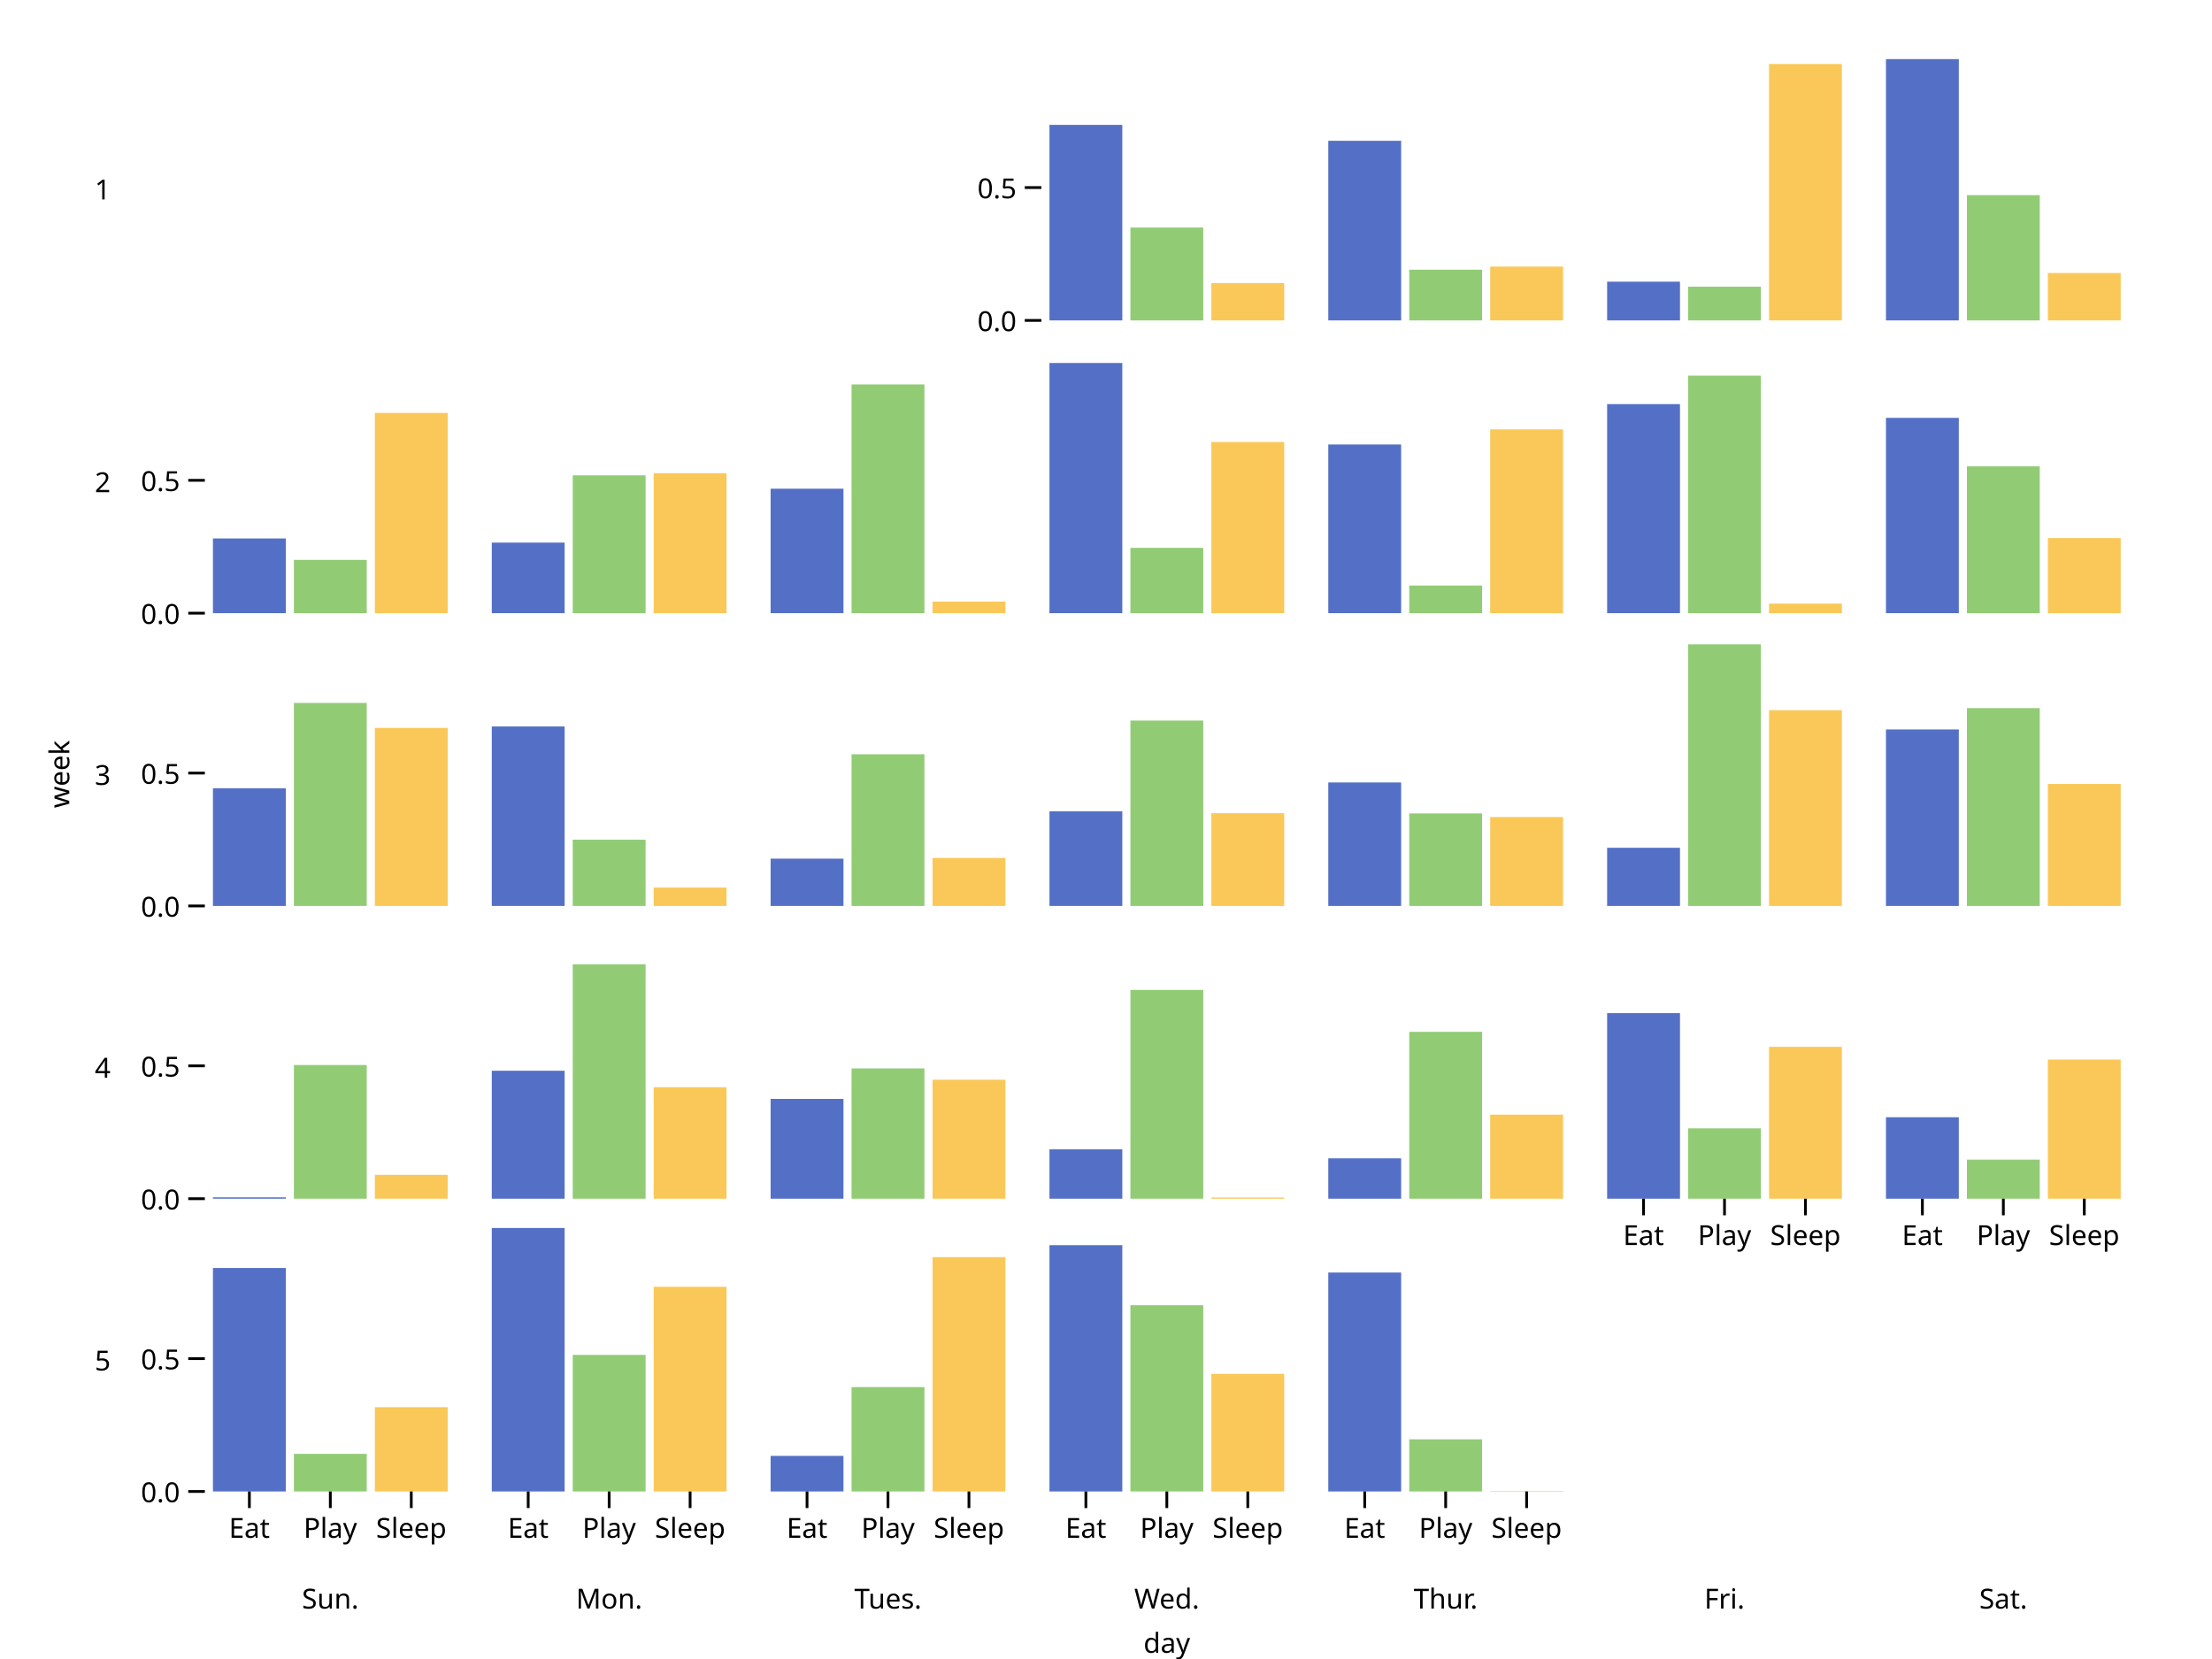
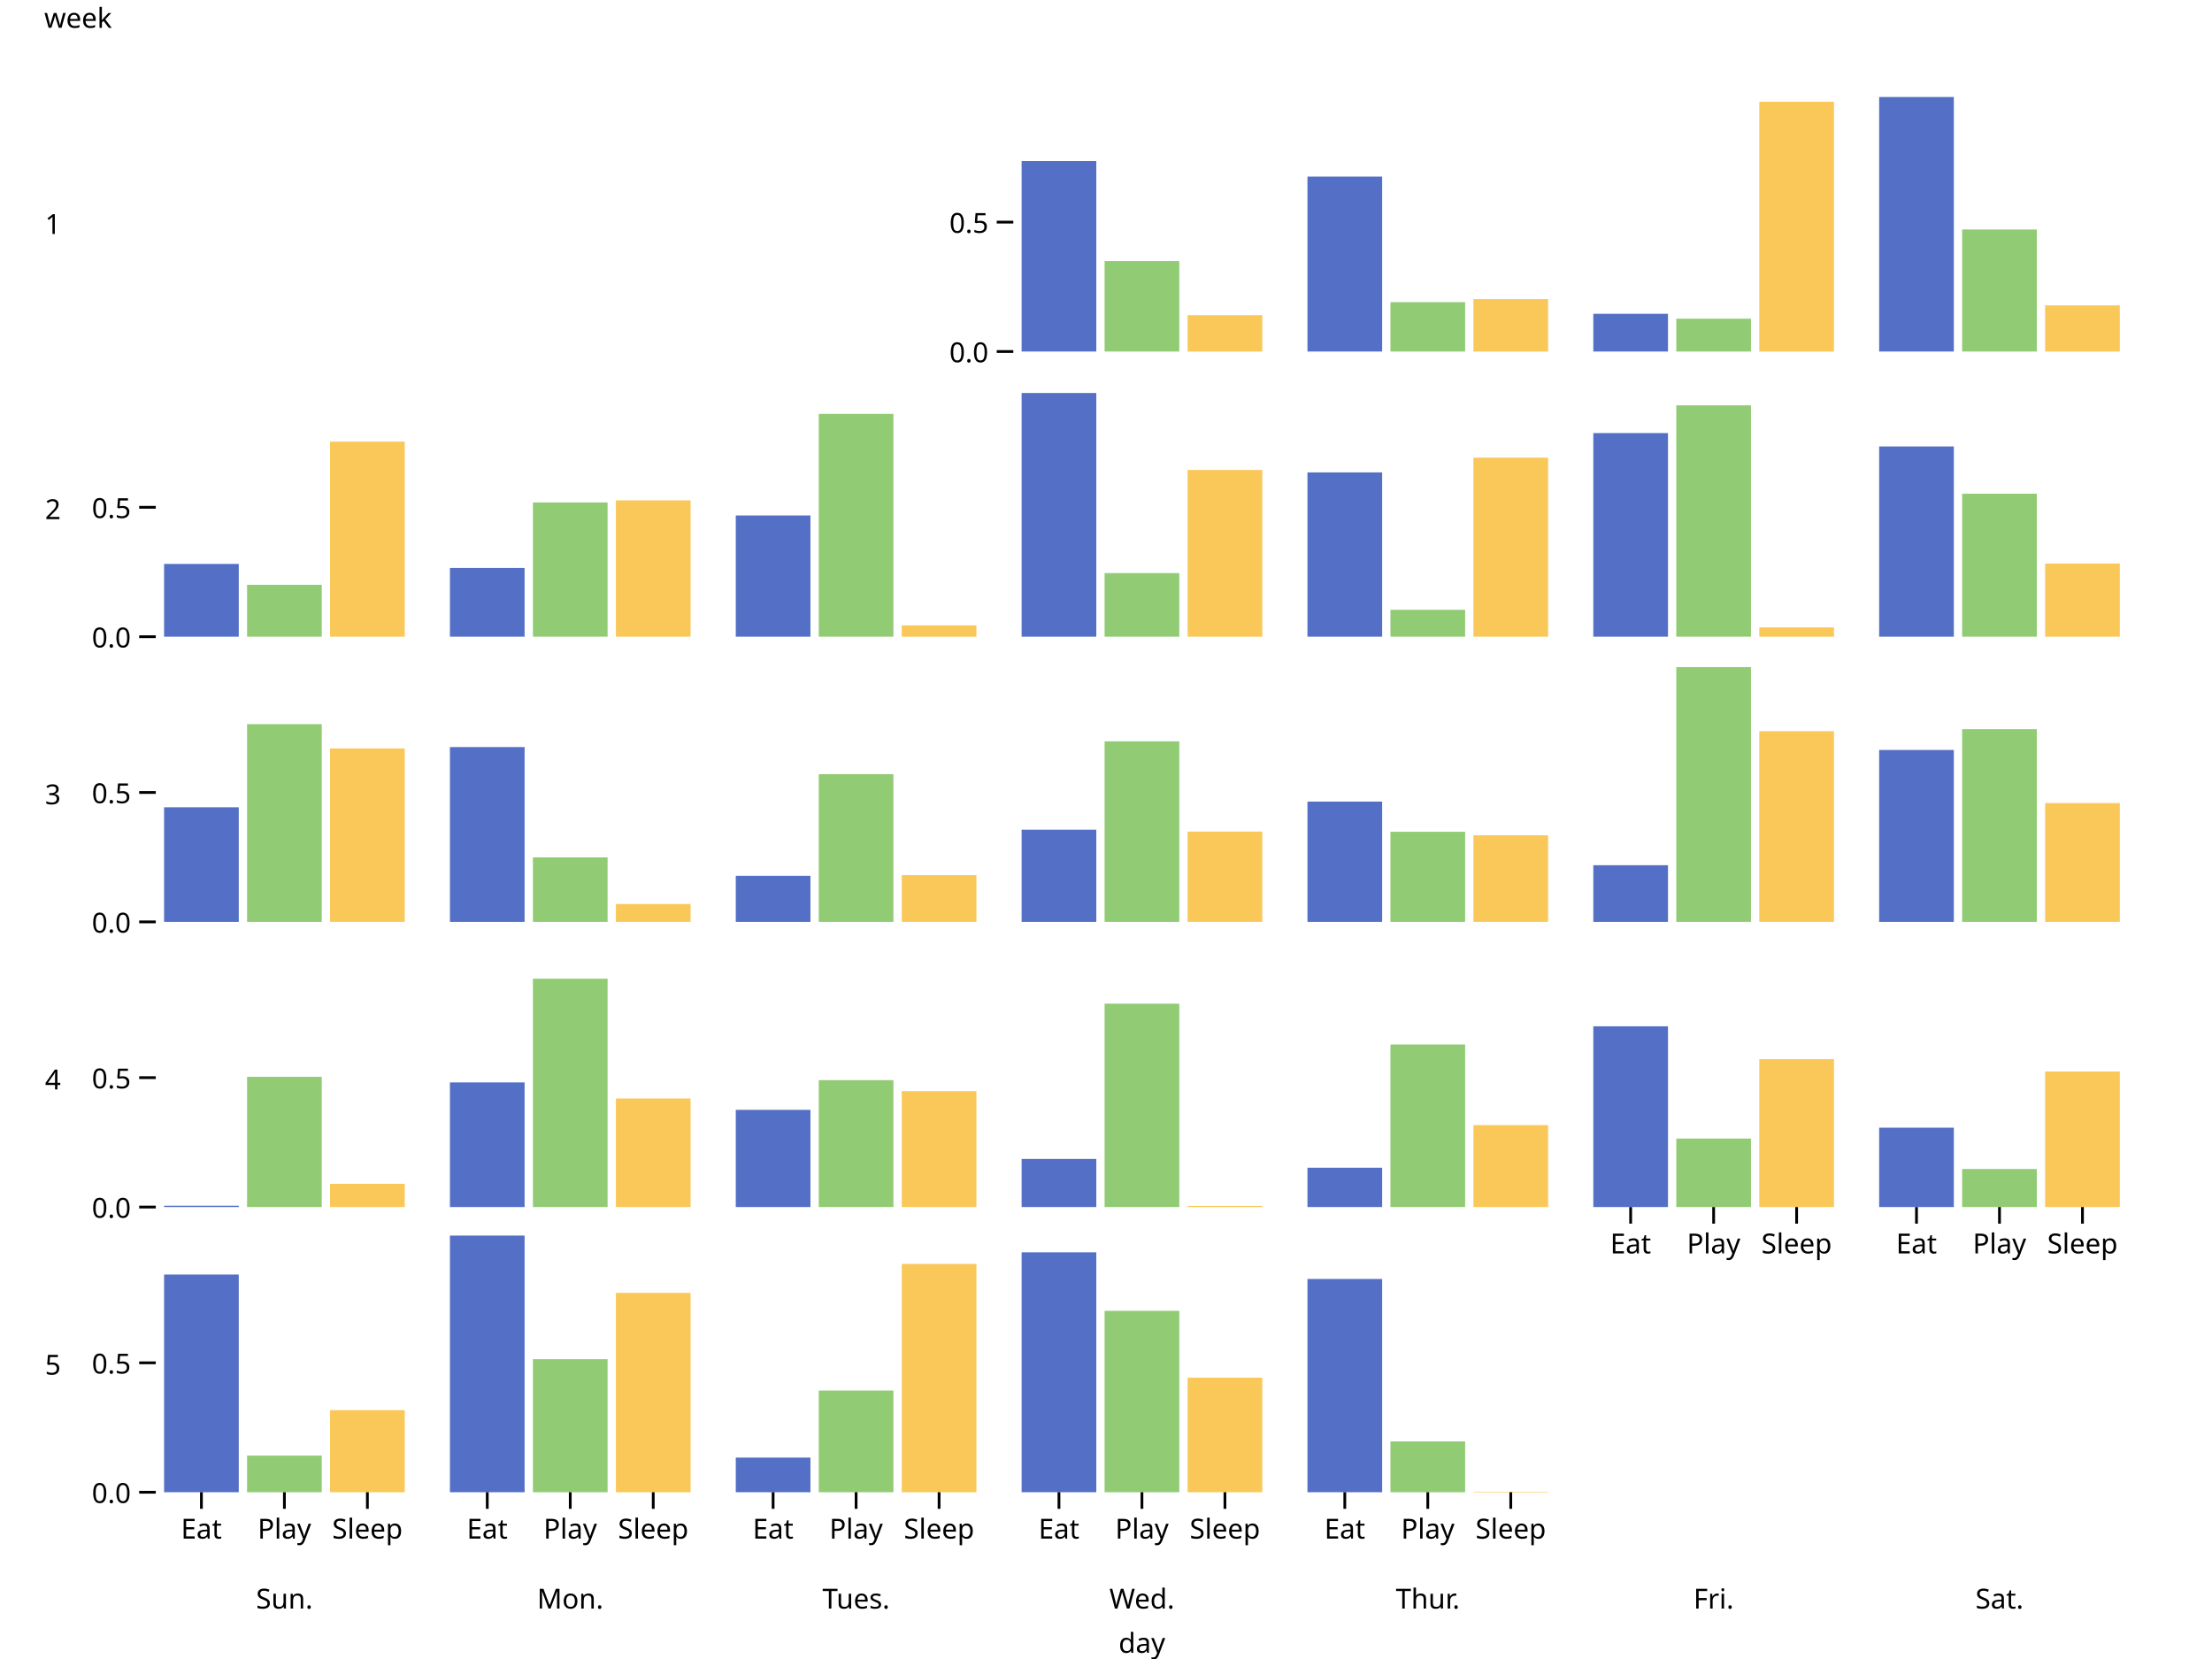
<svg xmlns="http://www.w3.org/2000/svg" width="800" height="600" viewBox="0 0 800 600">
-   <line x1="119.465" y1="550" x2="119.465" y2="550" stroke="currentColor" stroke-width="1" />
-   <line x1="220.31" y1="550" x2="220.31" y2="550" stroke="currentColor" stroke-width="1" />
-   <line x1="321.155" y1="550" x2="321.155" y2="550" stroke="currentColor" stroke-width="1" />
-   <line x1="422" y1="550" x2="422" y2="550" stroke="currentColor" stroke-width="1" />
-   <line x1="522.845" y1="550" x2="522.845" y2="550" stroke="currentColor" stroke-width="1" />
-   <line x1="623.69" y1="550" x2="623.69" y2="550" stroke="currentColor" stroke-width="1" />
-   <line x1="724.535" y1="550" x2="724.535" y2="550" stroke="currentColor" stroke-width="1" />
-   <text x="119.465" y="574" font-family="system-ui, sans-serif" font-size="10" text-anchor="middle" dominant-baseline="text-before-edge" fill="currentColor">Sun.</text>
-   <text x="220.31" y="574" font-family="system-ui, sans-serif" font-size="10" text-anchor="middle" dominant-baseline="text-before-edge" fill="currentColor">Mon.</text>
-   <text x="321.155" y="574" font-family="system-ui, sans-serif" font-size="10" text-anchor="middle" dominant-baseline="text-before-edge" fill="currentColor">Tues.</text>
-   <text x="422" y="574" font-family="system-ui, sans-serif" font-size="10" text-anchor="middle" dominant-baseline="text-before-edge" fill="currentColor">Wed.</text>
-   <text x="522.845" y="574" font-family="system-ui, sans-serif" font-size="10" text-anchor="middle" dominant-baseline="text-before-edge" fill="currentColor">Thur.</text>
-   <text x="623.69" y="574" font-family="system-ui, sans-serif" font-size="10" text-anchor="middle" dominant-baseline="text-before-edge" fill="currentColor">Fri.</text>
-   <text x="724.535" y="574" font-family="system-ui, sans-serif" font-size="10" text-anchor="middle" dominant-baseline="text-before-edge" fill="currentColor">Sat.</text>
-   <text x="422" y="590" font-family="system-ui, sans-serif" font-size="10" text-anchor="middle" dominant-baseline="text-before-edge" fill="currentColor">day</text>
-   <line x1="64" y1="68.235" x2="64" y2="68.235" stroke="currentColor" stroke-width="1" />
-   <line x1="64" y1="174.118" x2="64" y2="174.118" stroke="currentColor" stroke-width="1" />
-   <line x1="64" y1="280" x2="64" y2="280" stroke="currentColor" stroke-width="1" />
-   <line x1="64" y1="385.882" x2="64" y2="385.882" stroke="currentColor" stroke-width="1" />
-   <line x1="64" y1="491.765" x2="64" y2="491.765" stroke="currentColor" stroke-width="1" />
-   <text x="40" y="68.235" font-family="system-ui, sans-serif" font-size="10" text-anchor="end" dominant-baseline="central" fill="currentColor">1</text>
-   <text x="40" y="174.118" font-family="system-ui, sans-serif" font-size="10" text-anchor="end" dominant-baseline="central" fill="currentColor">2</text>
-   <text x="40" y="280" font-family="system-ui, sans-serif" font-size="10" text-anchor="end" dominant-baseline="central" fill="currentColor">3</text>
-   <text x="40" y="385.882" font-family="system-ui, sans-serif" font-size="10" text-anchor="end" dominant-baseline="central" fill="currentColor">4</text>
-   <text x="40" y="491.765" font-family="system-ui, sans-serif" font-size="10" text-anchor="end" dominant-baseline="central" fill="currentColor">5</text>
-   <text x="28" y="280" transform="rotate(-90,28,280)" font-family="system-ui, sans-serif" font-size="10" text-anchor="middle" dominant-baseline="text-after-edge" fill="currentColor">week</text>
-   <g transform="translate(376.6197,20.58824)">
-     <rect x="2.928" y="24.571" width="26.35" height="70.724" fill="#5470c6" />
-     <rect x="32.205" y="61.703" width="26.35" height="33.591" fill="#91cc75" />
-     <rect x="61.483" y="81.799" width="26.35" height="13.495" fill="#fac858" />
-     <line x1="0" y1="95.294" x2="-6" y2="95.294" stroke="currentColor" stroke-width="1" />
-     <line x1="0" y1="47.245" x2="-6" y2="47.245" stroke="currentColor" stroke-width="1" />
-     <text x="-9" y="95.294" font-family="system-ui, sans-serif" font-size="10" text-anchor="end" dominant-baseline="central" fill="currentColor">0.0</text>
-     <text x="-9" y="47.245" font-family="system-ui, sans-serif" font-size="10" text-anchor="end" dominant-baseline="central" fill="currentColor">0.5</text>
-   </g>
-   <g transform="translate(376.6197,126.4706)">
-     <rect x="2.928" y="4.807" width="26.35" height="90.487" fill="#5470c6" />
-     <rect x="32.205" y="71.669" width="26.35" height="23.625" fill="#91cc75" />
-     <rect x="61.483" y="33.385" width="26.35" height="61.909" fill="#fac858" />
-   </g>
-   <g transform="translate(376.6197,232.3529)">
-     <rect x="2.928" y="61.053" width="26.35" height="34.241" fill="#5470c6" />
-     <rect x="32.205" y="28.255" width="26.35" height="67.039" fill="#91cc75" />
-     <rect x="61.483" y="61.758" width="26.35" height="33.536" fill="#fac858" />
-   </g>
-   <g transform="translate(376.6197,338.2353)">
-     <rect x="2.928" y="77.426" width="26.35" height="17.868" fill="#5470c6" />
-     <rect x="32.205" y="19.779" width="26.35" height="75.515" fill="#91cc75" />
-     <rect x="61.483" y="94.867" width="26.35" height="0.427" fill="#fac858" />
-   </g>
-   <g transform="translate(376.6197,444.1176)">
-     <rect x="2.928" y="6.215" width="26.35" height="89.08" fill="#5470c6" />
-     <rect x="32.205" y="27.934" width="26.35" height="67.36" fill="#91cc75" />
-     <rect x="61.483" y="52.768" width="26.35" height="42.527" fill="#fac858" />
-     <line x1="16.103" y1="95.294" x2="16.103" y2="101.294" stroke="currentColor" stroke-width="1" />
-     <line x1="45.38" y1="95.294" x2="45.38" y2="101.294" stroke="currentColor" stroke-width="1" />
-     <line x1="74.658" y1="95.294" x2="74.658" y2="101.294" stroke="currentColor" stroke-width="1" />
-     <text x="16.103" y="104.294" font-family="system-ui, sans-serif" font-size="10" text-anchor="middle" dominant-baseline="text-before-edge" fill="currentColor">Eat</text>
-     <text x="45.38" y="104.294" font-family="system-ui, sans-serif" font-size="10" text-anchor="middle" dominant-baseline="text-before-edge" fill="currentColor">Play</text>
-     <text x="74.658" y="104.294" font-family="system-ui, sans-serif" font-size="10" text-anchor="middle" dominant-baseline="text-before-edge" fill="currentColor">Sleep</text>
-   </g>
-   <g transform="translate(477.4648,20.58824)">
-     <rect x="2.928" y="30.329" width="26.35" height="64.965" fill="#5470c6" />
-     <rect x="32.205" y="76.958" width="26.35" height="18.337" fill="#91cc75" />
-     <rect x="61.483" y="75.83" width="26.35" height="19.464" fill="#fac858" />
-   </g>
-   <g transform="translate(477.4648,126.4706)">
-     <rect x="2.928" y="34.286" width="26.35" height="61.009" fill="#5470c6" />
-     <rect x="32.205" y="85.294" width="26.35" height="10" fill="#91cc75" />
-     <rect x="61.483" y="28.815" width="26.35" height="66.479" fill="#fac858" />
-   </g>
-   <g transform="translate(477.4648,232.3529)">
-     <rect x="2.928" y="50.635" width="26.35" height="44.659" fill="#5470c6" />
-     <rect x="32.205" y="61.835" width="26.35" height="33.459" fill="#91cc75" />
-     <rect x="61.483" y="63.147" width="26.35" height="32.147" fill="#fac858" />
-   </g>
-   <g transform="translate(477.4648,338.2353)">
-     <rect x="2.928" y="80.695" width="26.35" height="14.599" fill="#5470c6" />
-     <rect x="32.205" y="34.943" width="26.35" height="60.351" fill="#91cc75" />
-     <rect x="61.483" y="64.877" width="26.35" height="30.417" fill="#fac858" />
-   </g>
-   <g transform="translate(477.4648,444.1176)">
-     <rect x="2.928" y="16.112" width="26.35" height="79.182" fill="#5470c6" />
-     <rect x="32.205" y="76.428" width="26.35" height="18.866" fill="#91cc75" />
-     <rect x="61.483" y="95.104" width="26.35" height="0.19" fill="#fac858" />
-     <line x1="16.103" y1="95.294" x2="16.103" y2="101.294" stroke="currentColor" stroke-width="1" />
-     <line x1="45.38" y1="95.294" x2="45.38" y2="101.294" stroke="currentColor" stroke-width="1" />
-     <line x1="74.658" y1="95.294" x2="74.658" y2="101.294" stroke="currentColor" stroke-width="1" />
-     <text x="16.103" y="104.294" font-family="system-ui, sans-serif" font-size="10" text-anchor="middle" dominant-baseline="text-before-edge" fill="currentColor">Eat</text>
-     <text x="45.38" y="104.294" font-family="system-ui, sans-serif" font-size="10" text-anchor="middle" dominant-baseline="text-before-edge" fill="currentColor">Play</text>
-     <text x="74.658" y="104.294" font-family="system-ui, sans-serif" font-size="10" text-anchor="middle" dominant-baseline="text-before-edge" fill="currentColor">Sleep</text>
-   </g>
-   <g transform="translate(578.3099,20.58824)">
-     <rect x="2.928" y="81.283" width="26.35" height="14.011" fill="#5470c6" />
-     <rect x="32.205" y="83.102" width="26.35" height="12.192" fill="#91cc75" />
-     <rect x="61.483" y="2.559" width="26.35" height="92.735" fill="#fac858" />
-   </g>
-   <g transform="translate(578.3099,126.4706)">
-     <rect x="2.928" y="19.686" width="26.35" height="75.608" fill="#5470c6" />
-     <rect x="32.205" y="9.387" width="26.35" height="85.907" fill="#91cc75" />
-     <rect x="61.483" y="91.829" width="26.35" height="3.465" fill="#fac858" />
-   </g>
-   <g transform="translate(578.3099,232.3529)">
-     <rect x="2.928" y="74.255" width="26.35" height="21.039" fill="#5470c6" />
-     <rect x="32.205" y="0.691" width="26.35" height="94.603" fill="#91cc75" />
-     <rect x="61.483" y="24.491" width="26.35" height="70.804" fill="#fac858" />
-   </g>
-   <g transform="translate(578.3099,338.2353)">
-     <rect x="2.928" y="28.183" width="26.35" height="67.111" fill="#5470c6" />
-     <rect x="32.205" y="69.855" width="26.35" height="25.439" fill="#91cc75" />
-     <rect x="61.483" y="40.372" width="26.35" height="54.922" fill="#fac858" />
-     <line x1="16.103" y1="95.294" x2="16.103" y2="101.294" stroke="currentColor" stroke-width="1" />
-     <line x1="45.38" y1="95.294" x2="45.38" y2="101.294" stroke="currentColor" stroke-width="1" />
-     <line x1="74.658" y1="95.294" x2="74.658" y2="101.294" stroke="currentColor" stroke-width="1" />
-     <text x="16.103" y="104.294" font-family="system-ui, sans-serif" font-size="10" text-anchor="middle" dominant-baseline="text-before-edge" fill="currentColor">Eat</text>
-     <text x="45.38" y="104.294" font-family="system-ui, sans-serif" font-size="10" text-anchor="middle" dominant-baseline="text-before-edge" fill="currentColor">Play</text>
-     <text x="74.658" y="104.294" font-family="system-ui, sans-serif" font-size="10" text-anchor="middle" dominant-baseline="text-before-edge" fill="currentColor">Sleep</text>
-   </g>
-   <g transform="translate(679.1549,20.58824)">
-     <rect x="2.928" y="0.789" width="26.35" height="94.505" fill="#5470c6" />
-     <rect x="32.205" y="49.98" width="26.35" height="45.314" fill="#91cc75" />
-     <rect x="61.483" y="78.148" width="26.35" height="17.147" fill="#fac858" />
-   </g>
-   <g transform="translate(679.1549,126.4706)">
-     <rect x="2.928" y="24.655" width="26.35" height="70.639" fill="#5470c6" />
-     <rect x="32.205" y="42.198" width="26.35" height="53.096" fill="#91cc75" />
-     <rect x="61.483" y="68.139" width="26.35" height="27.156" fill="#fac858" />
-   </g>
-   <g transform="translate(679.1549,232.3529)">
-     <rect x="2.928" y="31.463" width="26.35" height="63.831" fill="#5470c6" />
-     <rect x="32.205" y="23.75" width="26.35" height="71.544" fill="#91cc75" />
-     <rect x="61.483" y="51.177" width="26.35" height="44.117" fill="#fac858" />
-   </g>
-   <g transform="translate(679.1549,338.2353)">
-     <rect x="2.928" y="65.827" width="26.35" height="29.467" fill="#5470c6" />
-     <rect x="32.205" y="81.165" width="26.35" height="14.129" fill="#91cc75" />
-     <rect x="61.483" y="44.97" width="26.35" height="50.324" fill="#fac858" />
-     <line x1="16.103" y1="95.294" x2="16.103" y2="101.294" stroke="currentColor" stroke-width="1" />
-     <line x1="45.38" y1="95.294" x2="45.38" y2="101.294" stroke="currentColor" stroke-width="1" />
-     <line x1="74.658" y1="95.294" x2="74.658" y2="101.294" stroke="currentColor" stroke-width="1" />
-     <text x="16.103" y="104.294" font-family="system-ui, sans-serif" font-size="10" text-anchor="middle" dominant-baseline="text-before-edge" fill="currentColor">Eat</text>
-     <text x="45.38" y="104.294" font-family="system-ui, sans-serif" font-size="10" text-anchor="middle" dominant-baseline="text-before-edge" fill="currentColor">Play</text>
-     <text x="74.658" y="104.294" font-family="system-ui, sans-serif" font-size="10" text-anchor="middle" dominant-baseline="text-before-edge" fill="currentColor">Sleep</text>
-   </g>
-   <g transform="translate(74.08451,126.4706)">
-     <rect x="2.928" y="68.268" width="26.35" height="27.026" fill="#5470c6" />
-     <rect x="32.205" y="76.023" width="26.35" height="19.271" fill="#91cc75" />
-     <rect x="61.483" y="22.866" width="26.35" height="72.428" fill="#fac858" />
-     <line x1="0" y1="95.294" x2="-6" y2="95.294" stroke="currentColor" stroke-width="1" />
-     <line x1="0" y1="47.245" x2="-6" y2="47.245" stroke="currentColor" stroke-width="1" />
-     <text x="-9" y="95.294" font-family="system-ui, sans-serif" font-size="10" text-anchor="end" dominant-baseline="central" fill="currentColor">0.0</text>
-     <text x="-9" y="47.245" font-family="system-ui, sans-serif" font-size="10" text-anchor="end" dominant-baseline="central" fill="currentColor">0.5</text>
-   </g>
-   <g transform="translate(74.08451,232.3529)">
-     <rect x="2.928" y="52.741" width="26.35" height="42.553" fill="#5470c6" />
-     <rect x="32.205" y="21.869" width="26.35" height="73.425" fill="#91cc75" />
-     <rect x="61.483" y="30.906" width="26.35" height="64.388" fill="#fac858" />
-     <line x1="0" y1="95.294" x2="-6" y2="95.294" stroke="currentColor" stroke-width="1" />
-     <line x1="0" y1="47.245" x2="-6" y2="47.245" stroke="currentColor" stroke-width="1" />
-     <text x="-9" y="95.294" font-family="system-ui, sans-serif" font-size="10" text-anchor="end" dominant-baseline="central" fill="currentColor">0.0</text>
-     <text x="-9" y="47.245" font-family="system-ui, sans-serif" font-size="10" text-anchor="end" dominant-baseline="central" fill="currentColor">0.5</text>
-   </g>
-   <g transform="translate(74.08451,338.2353)">
-     <rect x="2.928" y="94.803" width="26.35" height="0.491" fill="#5470c6" />
-     <rect x="32.205" y="46.938" width="26.35" height="48.356" fill="#91cc75" />
-     <rect x="61.483" y="86.661" width="26.35" height="8.633" fill="#fac858" />
-     <line x1="0" y1="95.294" x2="-6" y2="95.294" stroke="currentColor" stroke-width="1" />
-     <line x1="0" y1="47.245" x2="-6" y2="47.245" stroke="currentColor" stroke-width="1" />
-     <text x="-9" y="95.294" font-family="system-ui, sans-serif" font-size="10" text-anchor="end" dominant-baseline="central" fill="currentColor">0.0</text>
-     <text x="-9" y="47.245" font-family="system-ui, sans-serif" font-size="10" text-anchor="end" dominant-baseline="central" fill="currentColor">0.5</text>
-   </g>
-   <g transform="translate(74.08451,444.1176)">
-     <rect x="2.928" y="14.466" width="26.35" height="80.828" fill="#5470c6" />
-     <rect x="32.205" y="81.692" width="26.35" height="13.602" fill="#91cc75" />
-     <rect x="61.483" y="64.817" width="26.35" height="30.478" fill="#fac858" />
-     <line x1="16.103" y1="95.294" x2="16.103" y2="101.294" stroke="currentColor" stroke-width="1" />
-     <line x1="45.38" y1="95.294" x2="45.38" y2="101.294" stroke="currentColor" stroke-width="1" />
-     <line x1="74.658" y1="95.294" x2="74.658" y2="101.294" stroke="currentColor" stroke-width="1" />
-     <text x="16.103" y="104.294" font-family="system-ui, sans-serif" font-size="10" text-anchor="middle" dominant-baseline="text-before-edge" fill="currentColor">Eat</text>
-     <text x="45.38" y="104.294" font-family="system-ui, sans-serif" font-size="10" text-anchor="middle" dominant-baseline="text-before-edge" fill="currentColor">Play</text>
-     <text x="74.658" y="104.294" font-family="system-ui, sans-serif" font-size="10" text-anchor="middle" dominant-baseline="text-before-edge" fill="currentColor">Sleep</text>
-     <line x1="0" y1="95.294" x2="-6" y2="95.294" stroke="currentColor" stroke-width="1" />
-     <line x1="0" y1="47.245" x2="-6" y2="47.245" stroke="currentColor" stroke-width="1" />
-     <text x="-9" y="95.294" font-family="system-ui, sans-serif" font-size="10" text-anchor="end" dominant-baseline="central" fill="currentColor">0.0</text>
-     <text x="-9" y="47.245" font-family="system-ui, sans-serif" font-size="10" text-anchor="end" dominant-baseline="central" fill="currentColor">0.5</text>
-   </g>
-   <g transform="translate(174.9296,126.4706)">
-     <rect x="2.928" y="69.77" width="26.35" height="25.524" fill="#5470c6" />
-     <rect x="32.205" y="45.445" width="26.35" height="49.849" fill="#91cc75" />
-     <rect x="61.483" y="44.668" width="26.35" height="50.626" fill="#fac858" />
-   </g>
-   <g transform="translate(174.9296,232.3529)">
-     <rect x="2.928" y="30.384" width="26.35" height="64.91" fill="#5470c6" />
-     <rect x="32.205" y="71.337" width="26.35" height="23.957" fill="#91cc75" />
-     <rect x="61.483" y="88.654" width="26.35" height="6.64" fill="#fac858" />
-   </g>
-   <g transform="translate(174.9296,338.2353)">
-     <rect x="2.928" y="49.017" width="26.35" height="46.278" fill="#5470c6" />
-     <rect x="32.205" y="10.51" width="26.35" height="84.784" fill="#91cc75" />
-     <rect x="61.483" y="54.977" width="26.35" height="40.318" fill="#fac858" />
-   </g>
-   <g transform="translate(174.9296,444.1176)">
-     <rect x="2.928" y="0" width="26.35" height="95.294" fill="#5470c6" />
-     <rect x="32.205" y="45.896" width="26.35" height="49.398" fill="#91cc75" />
-     <rect x="61.483" y="21.267" width="26.35" height="74.027" fill="#fac858" />
-     <line x1="16.103" y1="95.294" x2="16.103" y2="101.294" stroke="currentColor" stroke-width="1" />
-     <line x1="45.38" y1="95.294" x2="45.38" y2="101.294" stroke="currentColor" stroke-width="1" />
-     <line x1="74.658" y1="95.294" x2="74.658" y2="101.294" stroke="currentColor" stroke-width="1" />
-     <text x="16.103" y="104.294" font-family="system-ui, sans-serif" font-size="10" text-anchor="middle" dominant-baseline="text-before-edge" fill="currentColor">Eat</text>
-     <text x="45.38" y="104.294" font-family="system-ui, sans-serif" font-size="10" text-anchor="middle" dominant-baseline="text-before-edge" fill="currentColor">Play</text>
-     <text x="74.658" y="104.294" font-family="system-ui, sans-serif" font-size="10" text-anchor="middle" dominant-baseline="text-before-edge" fill="currentColor">Sleep</text>
-   </g>
-   <g transform="translate(275.7746,126.4706)">
-     <rect x="2.928" y="50.274" width="26.35" height="45.02" fill="#5470c6" />
-     <rect x="32.205" y="12.562" width="26.35" height="82.733" fill="#91cc75" />
-     <rect x="61.483" y="91.094" width="26.35" height="4.2" fill="#fac858" />
-   </g>
-   <g transform="translate(275.7746,232.3529)">
-     <rect x="2.928" y="78.188" width="26.35" height="17.106" fill="#5470c6" />
-     <rect x="32.205" y="40.438" width="26.35" height="54.856" fill="#91cc75" />
-     <rect x="61.483" y="77.931" width="26.35" height="17.363" fill="#fac858" />
-   </g>
-   <g transform="translate(275.7746,338.2353)">
-     <rect x="2.928" y="59.2" width="26.35" height="36.094" fill="#5470c6" />
-     <rect x="32.205" y="48.167" width="26.35" height="47.127" fill="#91cc75" />
-     <rect x="61.483" y="52.252" width="26.35" height="43.042" fill="#fac858" />
-   </g>
-   <g transform="translate(275.7746,444.1176)">
-     <rect x="2.928" y="82.427" width="26.35" height="12.867" fill="#5470c6" />
-     <rect x="32.205" y="57.535" width="26.35" height="37.759" fill="#91cc75" />
-     <rect x="61.483" y="10.532" width="26.35" height="84.762" fill="#fac858" />
-     <line x1="16.103" y1="95.294" x2="16.103" y2="101.294" stroke="currentColor" stroke-width="1" />
-     <line x1="45.38" y1="95.294" x2="45.38" y2="101.294" stroke="currentColor" stroke-width="1" />
-     <line x1="74.658" y1="95.294" x2="74.658" y2="101.294" stroke="currentColor" stroke-width="1" />
-     <text x="16.103" y="104.294" font-family="system-ui, sans-serif" font-size="10" text-anchor="middle" dominant-baseline="text-before-edge" fill="currentColor">Eat</text>
-     <text x="45.38" y="104.294" font-family="system-ui, sans-serif" font-size="10" text-anchor="middle" dominant-baseline="text-before-edge" fill="currentColor">Play</text>
-     <text x="74.658" y="104.294" font-family="system-ui, sans-serif" font-size="10" text-anchor="middle" dominant-baseline="text-before-edge" fill="currentColor">Sleep</text>
+   <line x1="102.859" y1="550" x2="102.859" y2="550" stroke="currentColor" stroke-width="1" />
+   <line x1="206.239" y1="550" x2="206.239" y2="550" stroke="currentColor" stroke-width="1" />
+   <line x1="309.62" y1="550" x2="309.62" y2="550" stroke="currentColor" stroke-width="1" />
+   <line x1="413" y1="550" x2="413" y2="550" stroke="currentColor" stroke-width="1" />
+   <line x1="516.38" y1="550" x2="516.38" y2="550" stroke="currentColor" stroke-width="1" />
+   <line x1="619.761" y1="550" x2="619.761" y2="550" stroke="currentColor" stroke-width="1" />
+   <line x1="723.141" y1="550" x2="723.141" y2="550" stroke="currentColor" stroke-width="1" />
+   <text x="102.859" y="574" font-family="system-ui, sans-serif" font-size="10" text-anchor="middle" dominant-baseline="text-before-edge" fill="currentColor">Sun.</text>
+   <text x="206.239" y="574" font-family="system-ui, sans-serif" font-size="10" text-anchor="middle" dominant-baseline="text-before-edge" fill="currentColor">Mon.</text>
+   <text x="309.62" y="574" font-family="system-ui, sans-serif" font-size="10" text-anchor="middle" dominant-baseline="text-before-edge" fill="currentColor">Tues.</text>
+   <text x="413" y="574" font-family="system-ui, sans-serif" font-size="10" text-anchor="middle" dominant-baseline="text-before-edge" fill="currentColor">Wed.</text>
+   <text x="516.38" y="574" font-family="system-ui, sans-serif" font-size="10" text-anchor="middle" dominant-baseline="text-before-edge" fill="currentColor">Thur.</text>
+   <text x="619.761" y="574" font-family="system-ui, sans-serif" font-size="10" text-anchor="middle" dominant-baseline="text-before-edge" fill="currentColor">Fri.</text>
+   <text x="723.141" y="574" font-family="system-ui, sans-serif" font-size="10" text-anchor="middle" dominant-baseline="text-before-edge" fill="currentColor">Sat.</text>
+   <text x="413" y="590" font-family="system-ui, sans-serif" font-size="10" text-anchor="middle" dominant-baseline="text-before-edge" fill="currentColor">day</text>
+   <line x1="46" y1="80.725" x2="46" y2="80.725" stroke="currentColor" stroke-width="1" />
+   <line x1="46" y1="183.863" x2="46" y2="183.863" stroke="currentColor" stroke-width="1" />
+   <line x1="46" y1="287" x2="46" y2="287" stroke="currentColor" stroke-width="1" />
+   <line x1="46" y1="390.137" x2="46" y2="390.137" stroke="currentColor" stroke-width="1" />
+   <line x1="46" y1="493.275" x2="46" y2="493.275" stroke="currentColor" stroke-width="1" />
+   <text x="22" y="80.725" font-family="system-ui, sans-serif" font-size="10" text-anchor="end" dominant-baseline="central" fill="currentColor">1</text>
+   <text x="22" y="183.863" font-family="system-ui, sans-serif" font-size="10" text-anchor="end" dominant-baseline="central" fill="currentColor">2</text>
+   <text x="22" y="287" font-family="system-ui, sans-serif" font-size="10" text-anchor="end" dominant-baseline="central" fill="currentColor">3</text>
+   <text x="22" y="390.137" font-family="system-ui, sans-serif" font-size="10" text-anchor="end" dominant-baseline="central" fill="currentColor">4</text>
+   <text x="22" y="493.275" font-family="system-ui, sans-serif" font-size="10" text-anchor="end" dominant-baseline="central" fill="currentColor">5</text>
+   <text x="16" y="13" font-family="system-ui, sans-serif" font-size="10" text-anchor="start" dominant-baseline="text-after-edge" fill="currentColor">week</text>
+   <g transform="translate(366.4789,34.31373)">
+     <rect x="3.001" y="23.934" width="27.012" height="68.89" fill="#5470c6" />
+     <rect x="33.015" y="60.104" width="27.012" height="32.72" fill="#91cc75" />
+     <rect x="63.029" y="79.678" width="27.012" height="13.145" fill="#fac858" />
+     <line x1="0" y1="92.824" x2="-6" y2="92.824" stroke="currentColor" stroke-width="1" />
+     <line x1="0" y1="46.02" x2="-6" y2="46.02" stroke="currentColor" stroke-width="1" />
+     <text x="-9" y="92.824" font-family="system-ui, sans-serif" font-size="10" text-anchor="end" dominant-baseline="central" fill="currentColor">0.0</text>
+     <text x="-9" y="46.02" font-family="system-ui, sans-serif" font-size="10" text-anchor="end" dominant-baseline="central" fill="currentColor">0.5</text>
+   </g>
+   <g transform="translate(366.4789,137.451)">
+     <rect x="3.001" y="4.683" width="27.012" height="88.141" fill="#5470c6" />
+     <rect x="33.015" y="69.811" width="27.012" height="23.012" fill="#91cc75" />
+     <rect x="63.029" y="32.519" width="27.012" height="60.304" fill="#fac858" />
+   </g>
+   <g transform="translate(366.4789,240.5882)">
+     <rect x="3.001" y="59.471" width="27.012" height="33.353" fill="#5470c6" />
+     <rect x="33.015" y="27.522" width="27.012" height="65.301" fill="#91cc75" />
+     <rect x="63.029" y="60.157" width="27.012" height="32.667" fill="#fac858" />
+   </g>
+   <g transform="translate(366.4789,343.7255)">
+     <rect x="3.001" y="75.419" width="27.012" height="17.404" fill="#5470c6" />
+     <rect x="33.015" y="19.266" width="27.012" height="73.557" fill="#91cc75" />
+     <rect x="63.029" y="92.407" width="27.012" height="0.416" fill="#fac858" />
+   </g>
+   <g transform="translate(366.4789,446.8627)">
+     <rect x="3.001" y="6.053" width="27.012" height="86.77" fill="#5470c6" />
+     <rect x="33.015" y="27.21" width="27.012" height="65.614" fill="#91cc75" />
+     <rect x="63.029" y="51.399" width="27.012" height="41.424" fill="#fac858" />
+     <line x1="16.507" y1="92.824" x2="16.507" y2="98.824" stroke="currentColor" stroke-width="1" />
+     <line x1="46.521" y1="92.824" x2="46.521" y2="98.824" stroke="currentColor" stroke-width="1" />
+     <line x1="76.535" y1="92.824" x2="76.535" y2="98.824" stroke="currentColor" stroke-width="1" />
+     <text x="16.507" y="101.824" font-family="system-ui, sans-serif" font-size="10" text-anchor="middle" dominant-baseline="text-before-edge" fill="currentColor">Eat</text>
+     <text x="46.521" y="101.824" font-family="system-ui, sans-serif" font-size="10" text-anchor="middle" dominant-baseline="text-before-edge" fill="currentColor">Play</text>
+     <text x="76.535" y="101.824" font-family="system-ui, sans-serif" font-size="10" text-anchor="middle" dominant-baseline="text-before-edge" fill="currentColor">Sleep</text>
+   </g>
+   <g transform="translate(469.8592,34.31373)">
+     <rect x="3.001" y="29.543" width="27.012" height="63.281" fill="#5470c6" />
+     <rect x="33.015" y="74.962" width="27.012" height="17.861" fill="#91cc75" />
+     <rect x="63.029" y="73.864" width="27.012" height="18.959" fill="#fac858" />
+   </g>
+   <g transform="translate(469.8592,137.451)">
+     <rect x="3.001" y="33.397" width="27.012" height="59.427" fill="#5470c6" />
+     <rect x="33.015" y="83.083" width="27.012" height="9.74" fill="#91cc75" />
+     <rect x="63.029" y="28.068" width="27.012" height="64.755" fill="#fac858" />
+   </g>
+   <g transform="translate(469.8592,240.5882)">
+     <rect x="3.001" y="49.322" width="27.012" height="43.501" fill="#5470c6" />
+     <rect x="33.015" y="60.232" width="27.012" height="32.592" fill="#91cc75" />
+     <rect x="63.029" y="61.509" width="27.012" height="31.314" fill="#fac858" />
+   </g>
+   <g transform="translate(469.8592,343.7255)">
+     <rect x="3.001" y="78.603" width="27.012" height="14.221" fill="#5470c6" />
+     <rect x="33.015" y="34.037" width="27.012" height="58.786" fill="#91cc75" />
+     <rect x="63.029" y="63.195" width="27.012" height="29.628" fill="#fac858" />
+   </g>
+   <g transform="translate(469.8592,446.8627)">
+     <rect x="3.001" y="15.694" width="27.012" height="77.129" fill="#5470c6" />
+     <rect x="33.015" y="74.446" width="27.012" height="18.377" fill="#91cc75" />
+     <rect x="63.029" y="92.639" width="27.012" height="0.185" fill="#fac858" />
+     <line x1="16.507" y1="92.824" x2="16.507" y2="98.824" stroke="currentColor" stroke-width="1" />
+     <line x1="46.521" y1="92.824" x2="46.521" y2="98.824" stroke="currentColor" stroke-width="1" />
+     <line x1="76.535" y1="92.824" x2="76.535" y2="98.824" stroke="currentColor" stroke-width="1" />
+     <text x="16.507" y="101.824" font-family="system-ui, sans-serif" font-size="10" text-anchor="middle" dominant-baseline="text-before-edge" fill="currentColor">Eat</text>
+     <text x="46.521" y="101.824" font-family="system-ui, sans-serif" font-size="10" text-anchor="middle" dominant-baseline="text-before-edge" fill="currentColor">Play</text>
+     <text x="76.535" y="101.824" font-family="system-ui, sans-serif" font-size="10" text-anchor="middle" dominant-baseline="text-before-edge" fill="currentColor">Sleep</text>
+   </g>
+   <g transform="translate(573.2394,34.31373)">
+     <rect x="3.001" y="79.176" width="27.012" height="13.647" fill="#5470c6" />
+     <rect x="33.015" y="80.948" width="27.012" height="11.876" fill="#91cc75" />
+     <rect x="63.029" y="2.493" width="27.012" height="90.33" fill="#fac858" />
+   </g>
+   <g transform="translate(573.2394,137.451)">
+     <rect x="3.001" y="19.176" width="27.012" height="73.648" fill="#5470c6" />
+     <rect x="33.015" y="9.144" width="27.012" height="83.68" fill="#91cc75" />
+     <rect x="63.029" y="89.449" width="27.012" height="3.375" fill="#fac858" />
+   </g>
+   <g transform="translate(573.2394,240.5882)">
+     <rect x="3.001" y="72.33" width="27.012" height="20.494" fill="#5470c6" />
+     <rect x="33.015" y="0.673" width="27.012" height="92.151" fill="#91cc75" />
+     <rect x="63.029" y="23.856" width="27.012" height="68.968" fill="#fac858" />
+   </g>
+   <g transform="translate(573.2394,343.7255)">
+     <rect x="3.001" y="27.453" width="27.012" height="65.371" fill="#5470c6" />
+     <rect x="33.015" y="68.044" width="27.012" height="24.78" fill="#91cc75" />
+     <rect x="63.029" y="39.326" width="27.012" height="53.498" fill="#fac858" />
+     <line x1="16.507" y1="92.824" x2="16.507" y2="98.824" stroke="currentColor" stroke-width="1" />
+     <line x1="46.521" y1="92.824" x2="46.521" y2="98.824" stroke="currentColor" stroke-width="1" />
+     <line x1="76.535" y1="92.824" x2="76.535" y2="98.824" stroke="currentColor" stroke-width="1" />
+     <text x="16.507" y="101.824" font-family="system-ui, sans-serif" font-size="10" text-anchor="middle" dominant-baseline="text-before-edge" fill="currentColor">Eat</text>
+     <text x="46.521" y="101.824" font-family="system-ui, sans-serif" font-size="10" text-anchor="middle" dominant-baseline="text-before-edge" fill="currentColor">Play</text>
+     <text x="76.535" y="101.824" font-family="system-ui, sans-serif" font-size="10" text-anchor="middle" dominant-baseline="text-before-edge" fill="currentColor">Sleep</text>
+   </g>
+   <g transform="translate(676.6197,34.31373)">
+     <rect x="3.001" y="0.768" width="27.012" height="92.055" fill="#5470c6" />
+     <rect x="33.015" y="48.684" width="27.012" height="44.139" fill="#91cc75" />
+     <rect x="63.029" y="76.122" width="27.012" height="16.702" fill="#fac858" />
+   </g>
+   <g transform="translate(676.6197,137.451)">
+     <rect x="3.001" y="24.016" width="27.012" height="68.808" fill="#5470c6" />
+     <rect x="33.015" y="41.104" width="27.012" height="51.719" fill="#91cc75" />
+     <rect x="63.029" y="66.372" width="27.012" height="26.452" fill="#fac858" />
+   </g>
+   <g transform="translate(676.6197,240.5882)">
+     <rect x="3.001" y="30.648" width="27.012" height="62.176" fill="#5470c6" />
+     <rect x="33.015" y="23.134" width="27.012" height="69.69" fill="#91cc75" />
+     <rect x="63.029" y="49.85" width="27.012" height="42.974" fill="#fac858" />
+   </g>
+   <g transform="translate(676.6197,343.7255)">
+     <rect x="3.001" y="64.121" width="27.012" height="28.703" fill="#5470c6" />
+     <rect x="33.015" y="79.061" width="27.012" height="13.762" fill="#91cc75" />
+     <rect x="63.029" y="43.804" width="27.012" height="49.019" fill="#fac858" />
+     <line x1="16.507" y1="92.824" x2="16.507" y2="98.824" stroke="currentColor" stroke-width="1" />
+     <line x1="46.521" y1="92.824" x2="46.521" y2="98.824" stroke="currentColor" stroke-width="1" />
+     <line x1="76.535" y1="92.824" x2="76.535" y2="98.824" stroke="currentColor" stroke-width="1" />
+     <text x="16.507" y="101.824" font-family="system-ui, sans-serif" font-size="10" text-anchor="middle" dominant-baseline="text-before-edge" fill="currentColor">Eat</text>
+     <text x="46.521" y="101.824" font-family="system-ui, sans-serif" font-size="10" text-anchor="middle" dominant-baseline="text-before-edge" fill="currentColor">Play</text>
+     <text x="76.535" y="101.824" font-family="system-ui, sans-serif" font-size="10" text-anchor="middle" dominant-baseline="text-before-edge" fill="currentColor">Sleep</text>
+   </g>
+   <g transform="translate(56.33803,137.451)">
+     <rect x="3.001" y="66.498" width="27.012" height="26.326" fill="#5470c6" />
+     <rect x="33.015" y="74.052" width="27.012" height="18.772" fill="#91cc75" />
+     <rect x="63.029" y="22.273" width="27.012" height="70.551" fill="#fac858" />
+     <line x1="0" y1="92.824" x2="-6" y2="92.824" stroke="currentColor" stroke-width="1" />
+     <line x1="0" y1="46.02" x2="-6" y2="46.02" stroke="currentColor" stroke-width="1" />
+     <text x="-9" y="92.824" font-family="system-ui, sans-serif" font-size="10" text-anchor="end" dominant-baseline="central" fill="currentColor">0.0</text>
+     <text x="-9" y="46.02" font-family="system-ui, sans-serif" font-size="10" text-anchor="end" dominant-baseline="central" fill="currentColor">0.5</text>
+   </g>
+   <g transform="translate(56.33803,240.5882)">
+     <rect x="3.001" y="51.374" width="27.012" height="41.45" fill="#5470c6" />
+     <rect x="33.015" y="21.302" width="27.012" height="71.521" fill="#91cc75" />
+     <rect x="63.029" y="30.105" width="27.012" height="62.719" fill="#fac858" />
+     <line x1="0" y1="92.824" x2="-6" y2="92.824" stroke="currentColor" stroke-width="1" />
+     <line x1="0" y1="46.02" x2="-6" y2="46.02" stroke="currentColor" stroke-width="1" />
+     <text x="-9" y="92.824" font-family="system-ui, sans-serif" font-size="10" text-anchor="end" dominant-baseline="central" fill="currentColor">0.0</text>
+     <text x="-9" y="46.02" font-family="system-ui, sans-serif" font-size="10" text-anchor="end" dominant-baseline="central" fill="currentColor">0.5</text>
+   </g>
+   <g transform="translate(56.33803,343.7255)">
+     <rect x="3.001" y="92.345" width="27.012" height="0.479" fill="#5470c6" />
+     <rect x="33.015" y="45.721" width="27.012" height="47.102" fill="#91cc75" />
+     <rect x="63.029" y="84.414" width="27.012" height="8.409" fill="#fac858" />
+     <line x1="0" y1="92.824" x2="-6" y2="92.824" stroke="currentColor" stroke-width="1" />
+     <line x1="0" y1="46.02" x2="-6" y2="46.02" stroke="currentColor" stroke-width="1" />
+     <text x="-9" y="92.824" font-family="system-ui, sans-serif" font-size="10" text-anchor="end" dominant-baseline="central" fill="currentColor">0.0</text>
+     <text x="-9" y="46.02" font-family="system-ui, sans-serif" font-size="10" text-anchor="end" dominant-baseline="central" fill="currentColor">0.5</text>
+   </g>
+   <g transform="translate(56.33803,446.8627)">
+     <rect x="3.001" y="14.091" width="27.012" height="78.732" fill="#5470c6" />
+     <rect x="33.015" y="79.574" width="27.012" height="13.249" fill="#91cc75" />
+     <rect x="63.029" y="63.136" width="27.012" height="29.687" fill="#fac858" />
+     <line x1="16.507" y1="92.824" x2="16.507" y2="98.824" stroke="currentColor" stroke-width="1" />
+     <line x1="46.521" y1="92.824" x2="46.521" y2="98.824" stroke="currentColor" stroke-width="1" />
+     <line x1="76.535" y1="92.824" x2="76.535" y2="98.824" stroke="currentColor" stroke-width="1" />
+     <text x="16.507" y="101.824" font-family="system-ui, sans-serif" font-size="10" text-anchor="middle" dominant-baseline="text-before-edge" fill="currentColor">Eat</text>
+     <text x="46.521" y="101.824" font-family="system-ui, sans-serif" font-size="10" text-anchor="middle" dominant-baseline="text-before-edge" fill="currentColor">Play</text>
+     <text x="76.535" y="101.824" font-family="system-ui, sans-serif" font-size="10" text-anchor="middle" dominant-baseline="text-before-edge" fill="currentColor">Sleep</text>
+     <line x1="0" y1="92.824" x2="-6" y2="92.824" stroke="currentColor" stroke-width="1" />
+     <line x1="0" y1="46.02" x2="-6" y2="46.02" stroke="currentColor" stroke-width="1" />
+     <text x="-9" y="92.824" font-family="system-ui, sans-serif" font-size="10" text-anchor="end" dominant-baseline="central" fill="currentColor">0.0</text>
+     <text x="-9" y="46.02" font-family="system-ui, sans-serif" font-size="10" text-anchor="end" dominant-baseline="central" fill="currentColor">0.5</text>
+   </g>
+   <g transform="translate(159.7183,137.451)">
+     <rect x="3.001" y="67.961" width="27.012" height="24.862" fill="#5470c6" />
+     <rect x="33.015" y="44.267" width="27.012" height="48.557" fill="#91cc75" />
+     <rect x="63.029" y="43.51" width="27.012" height="49.314" fill="#fac858" />
+   </g>
+   <g transform="translate(159.7183,240.5882)">
+     <rect x="3.001" y="29.597" width="27.012" height="63.227" fill="#5470c6" />
+     <rect x="33.015" y="69.487" width="27.012" height="23.336" fill="#91cc75" />
+     <rect x="63.029" y="86.356" width="27.012" height="6.468" fill="#fac858" />
+   </g>
+   <g transform="translate(159.7183,343.7255)">
+     <rect x="3.001" y="47.746" width="27.012" height="45.078" fill="#5470c6" />
+     <rect x="33.015" y="10.238" width="27.012" height="82.586" fill="#91cc75" />
+     <rect x="63.029" y="53.551" width="27.012" height="39.272" fill="#fac858" />
+   </g>
+   <g transform="translate(159.7183,446.8627)">
+     <rect x="3.001" y="0" width="27.012" height="92.824" fill="#5470c6" />
+     <rect x="33.015" y="44.706" width="27.012" height="48.117" fill="#91cc75" />
+     <rect x="63.029" y="20.716" width="27.012" height="72.108" fill="#fac858" />
+     <line x1="16.507" y1="92.824" x2="16.507" y2="98.824" stroke="currentColor" stroke-width="1" />
+     <line x1="46.521" y1="92.824" x2="46.521" y2="98.824" stroke="currentColor" stroke-width="1" />
+     <line x1="76.535" y1="92.824" x2="76.535" y2="98.824" stroke="currentColor" stroke-width="1" />
+     <text x="16.507" y="101.824" font-family="system-ui, sans-serif" font-size="10" text-anchor="middle" dominant-baseline="text-before-edge" fill="currentColor">Eat</text>
+     <text x="46.521" y="101.824" font-family="system-ui, sans-serif" font-size="10" text-anchor="middle" dominant-baseline="text-before-edge" fill="currentColor">Play</text>
+     <text x="76.535" y="101.824" font-family="system-ui, sans-serif" font-size="10" text-anchor="middle" dominant-baseline="text-before-edge" fill="currentColor">Sleep</text>
+   </g>
+   <g transform="translate(263.0986,137.451)">
+     <rect x="3.001" y="48.971" width="27.012" height="43.853" fill="#5470c6" />
+     <rect x="33.015" y="12.236" width="27.012" height="80.588" fill="#91cc75" />
+     <rect x="63.029" y="88.732" width="27.012" height="4.091" fill="#fac858" />
+   </g>
+   <g transform="translate(263.0986,240.5882)">
+     <rect x="3.001" y="76.161" width="27.012" height="16.663" fill="#5470c6" />
+     <rect x="33.015" y="39.39" width="27.012" height="53.434" fill="#91cc75" />
+     <rect x="63.029" y="75.91" width="27.012" height="16.913" fill="#fac858" />
+   </g>
+   <g transform="translate(263.0986,343.7255)">
+     <rect x="3.001" y="57.665" width="27.012" height="35.158" fill="#5470c6" />
+     <rect x="33.015" y="46.918" width="27.012" height="45.905" fill="#91cc75" />
+     <rect x="63.029" y="50.898" width="27.012" height="41.926" fill="#fac858" />
+   </g>
+   <g transform="translate(263.0986,446.8627)">
+     <rect x="3.001" y="80.29" width="27.012" height="12.533" fill="#5470c6" />
+     <rect x="33.015" y="56.043" width="27.012" height="36.781" fill="#91cc75" />
+     <rect x="63.029" y="10.259" width="27.012" height="82.564" fill="#fac858" />
+     <line x1="16.507" y1="92.824" x2="16.507" y2="98.824" stroke="currentColor" stroke-width="1" />
+     <line x1="46.521" y1="92.824" x2="46.521" y2="98.824" stroke="currentColor" stroke-width="1" />
+     <line x1="76.535" y1="92.824" x2="76.535" y2="98.824" stroke="currentColor" stroke-width="1" />
+     <text x="16.507" y="101.824" font-family="system-ui, sans-serif" font-size="10" text-anchor="middle" dominant-baseline="text-before-edge" fill="currentColor">Eat</text>
+     <text x="46.521" y="101.824" font-family="system-ui, sans-serif" font-size="10" text-anchor="middle" dominant-baseline="text-before-edge" fill="currentColor">Play</text>
+     <text x="76.535" y="101.824" font-family="system-ui, sans-serif" font-size="10" text-anchor="middle" dominant-baseline="text-before-edge" fill="currentColor">Sleep</text>
  </g>
</svg>
